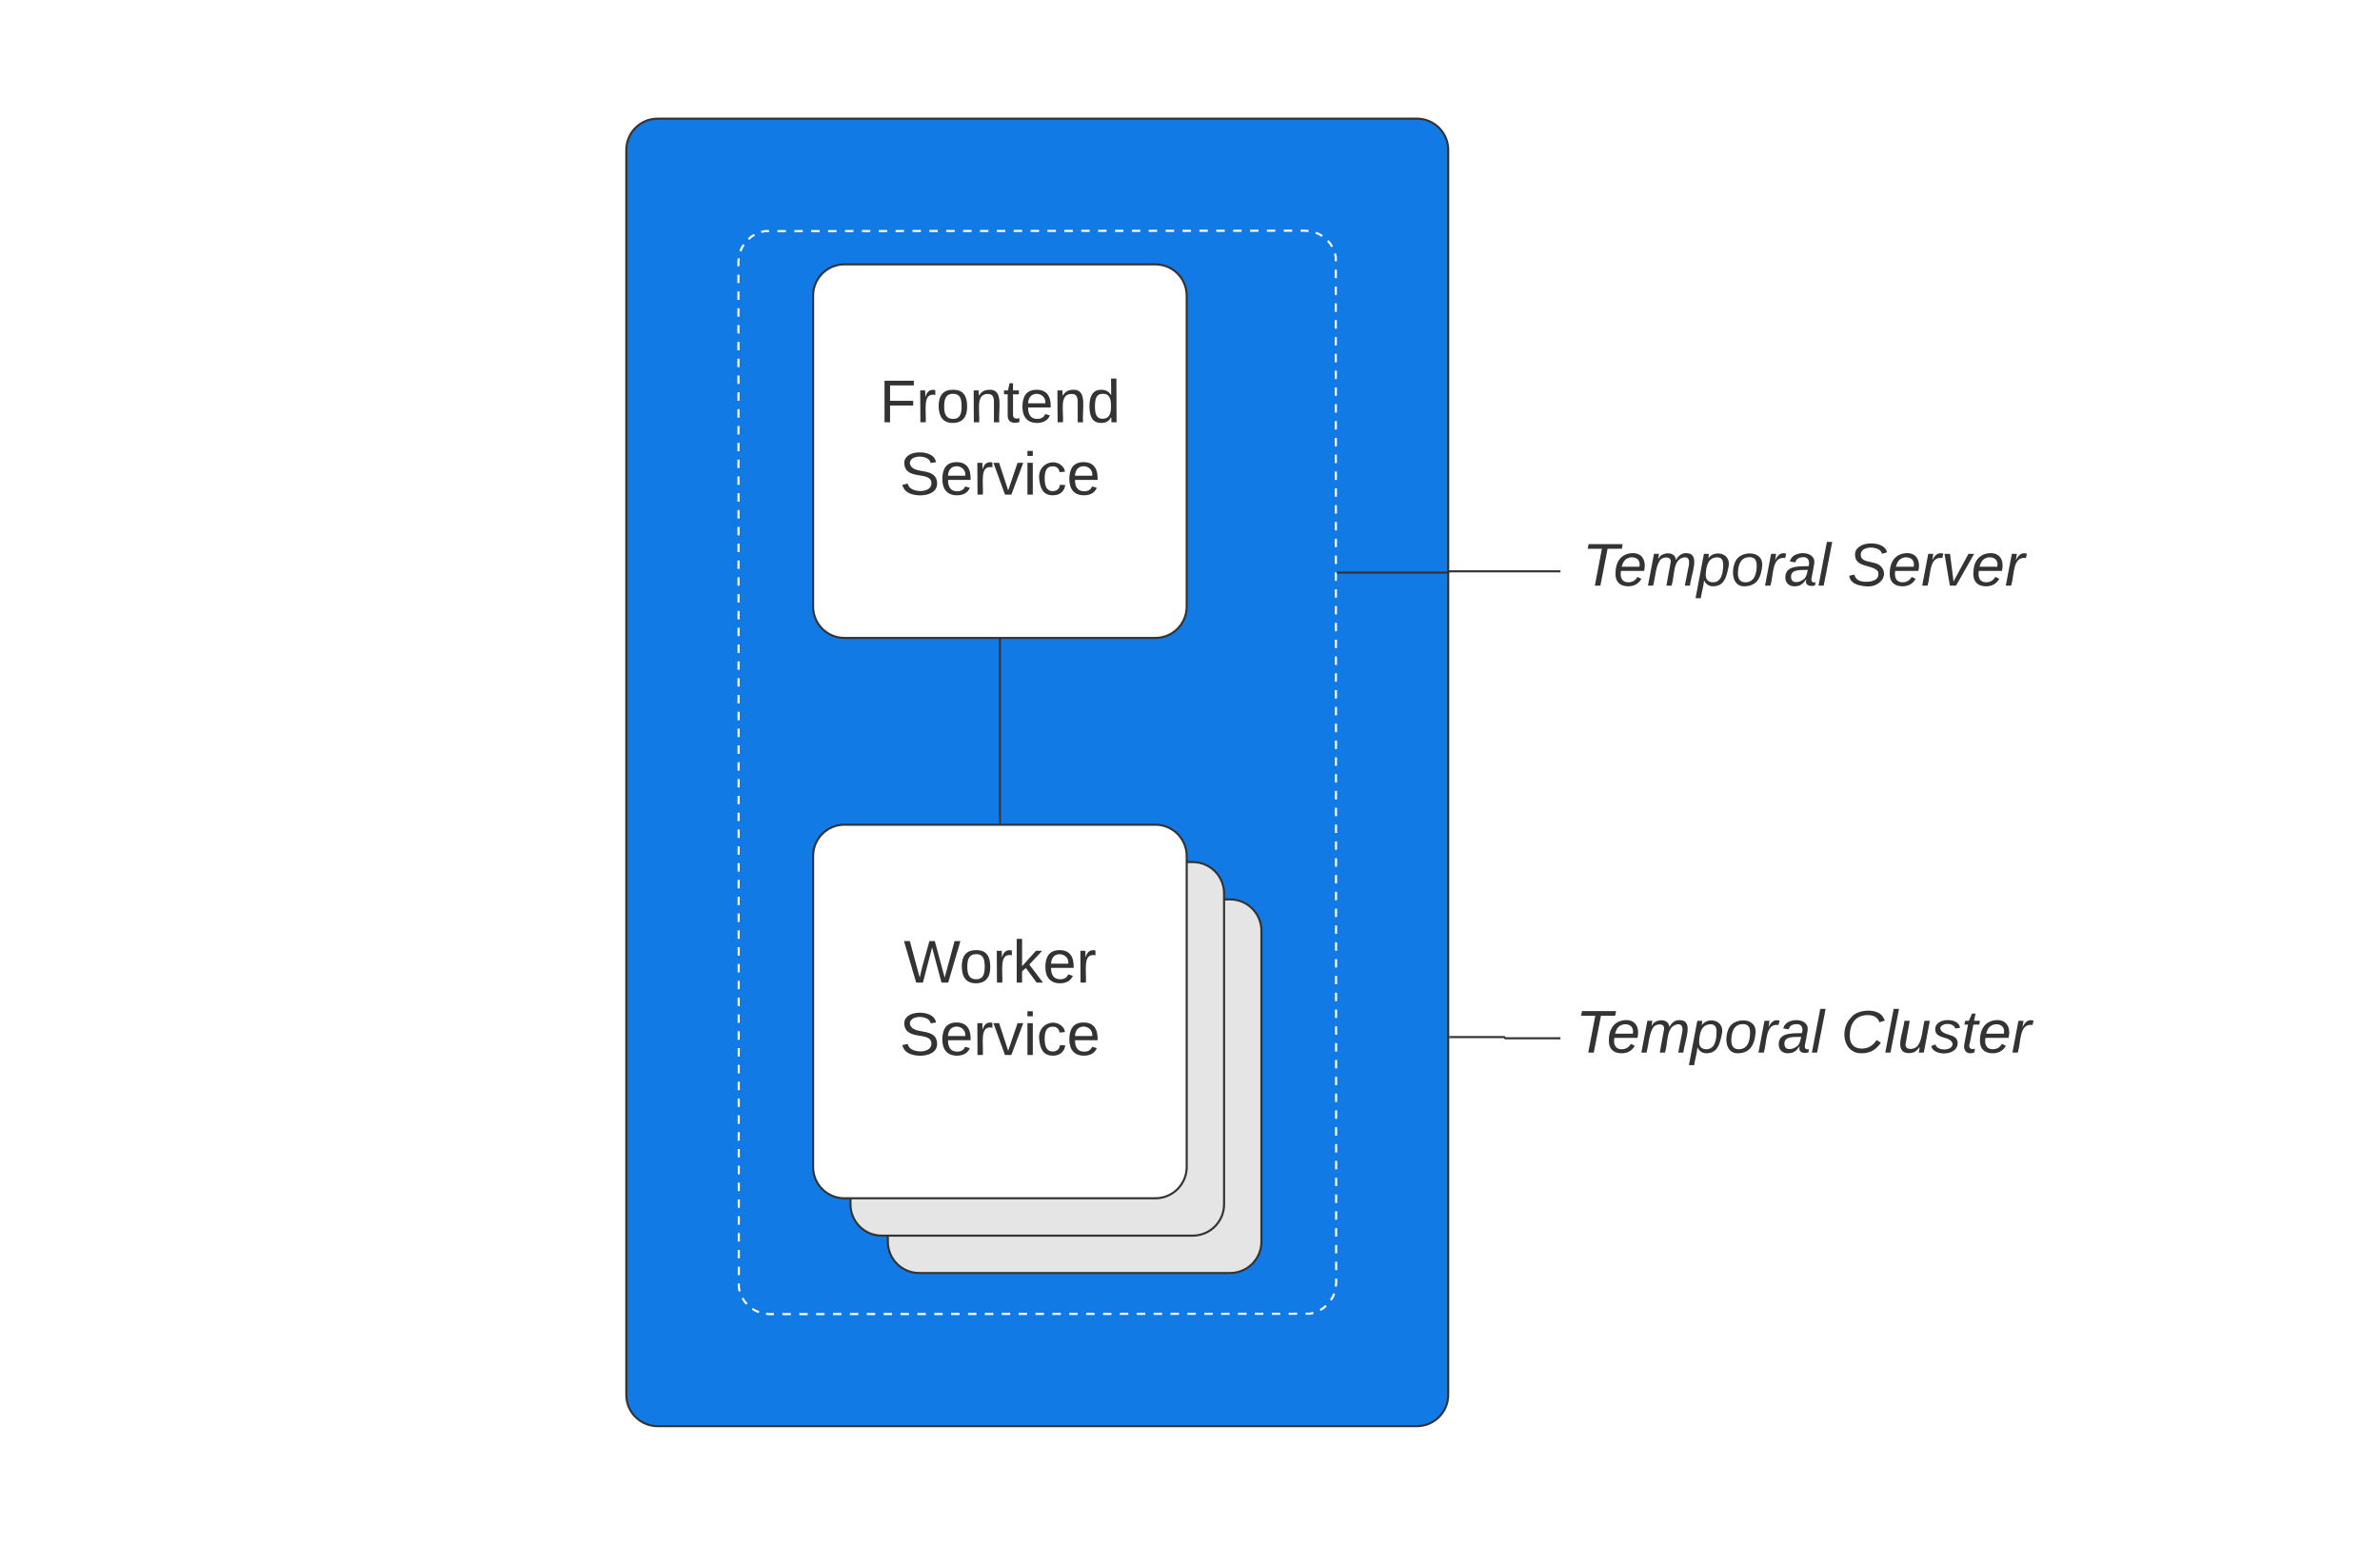
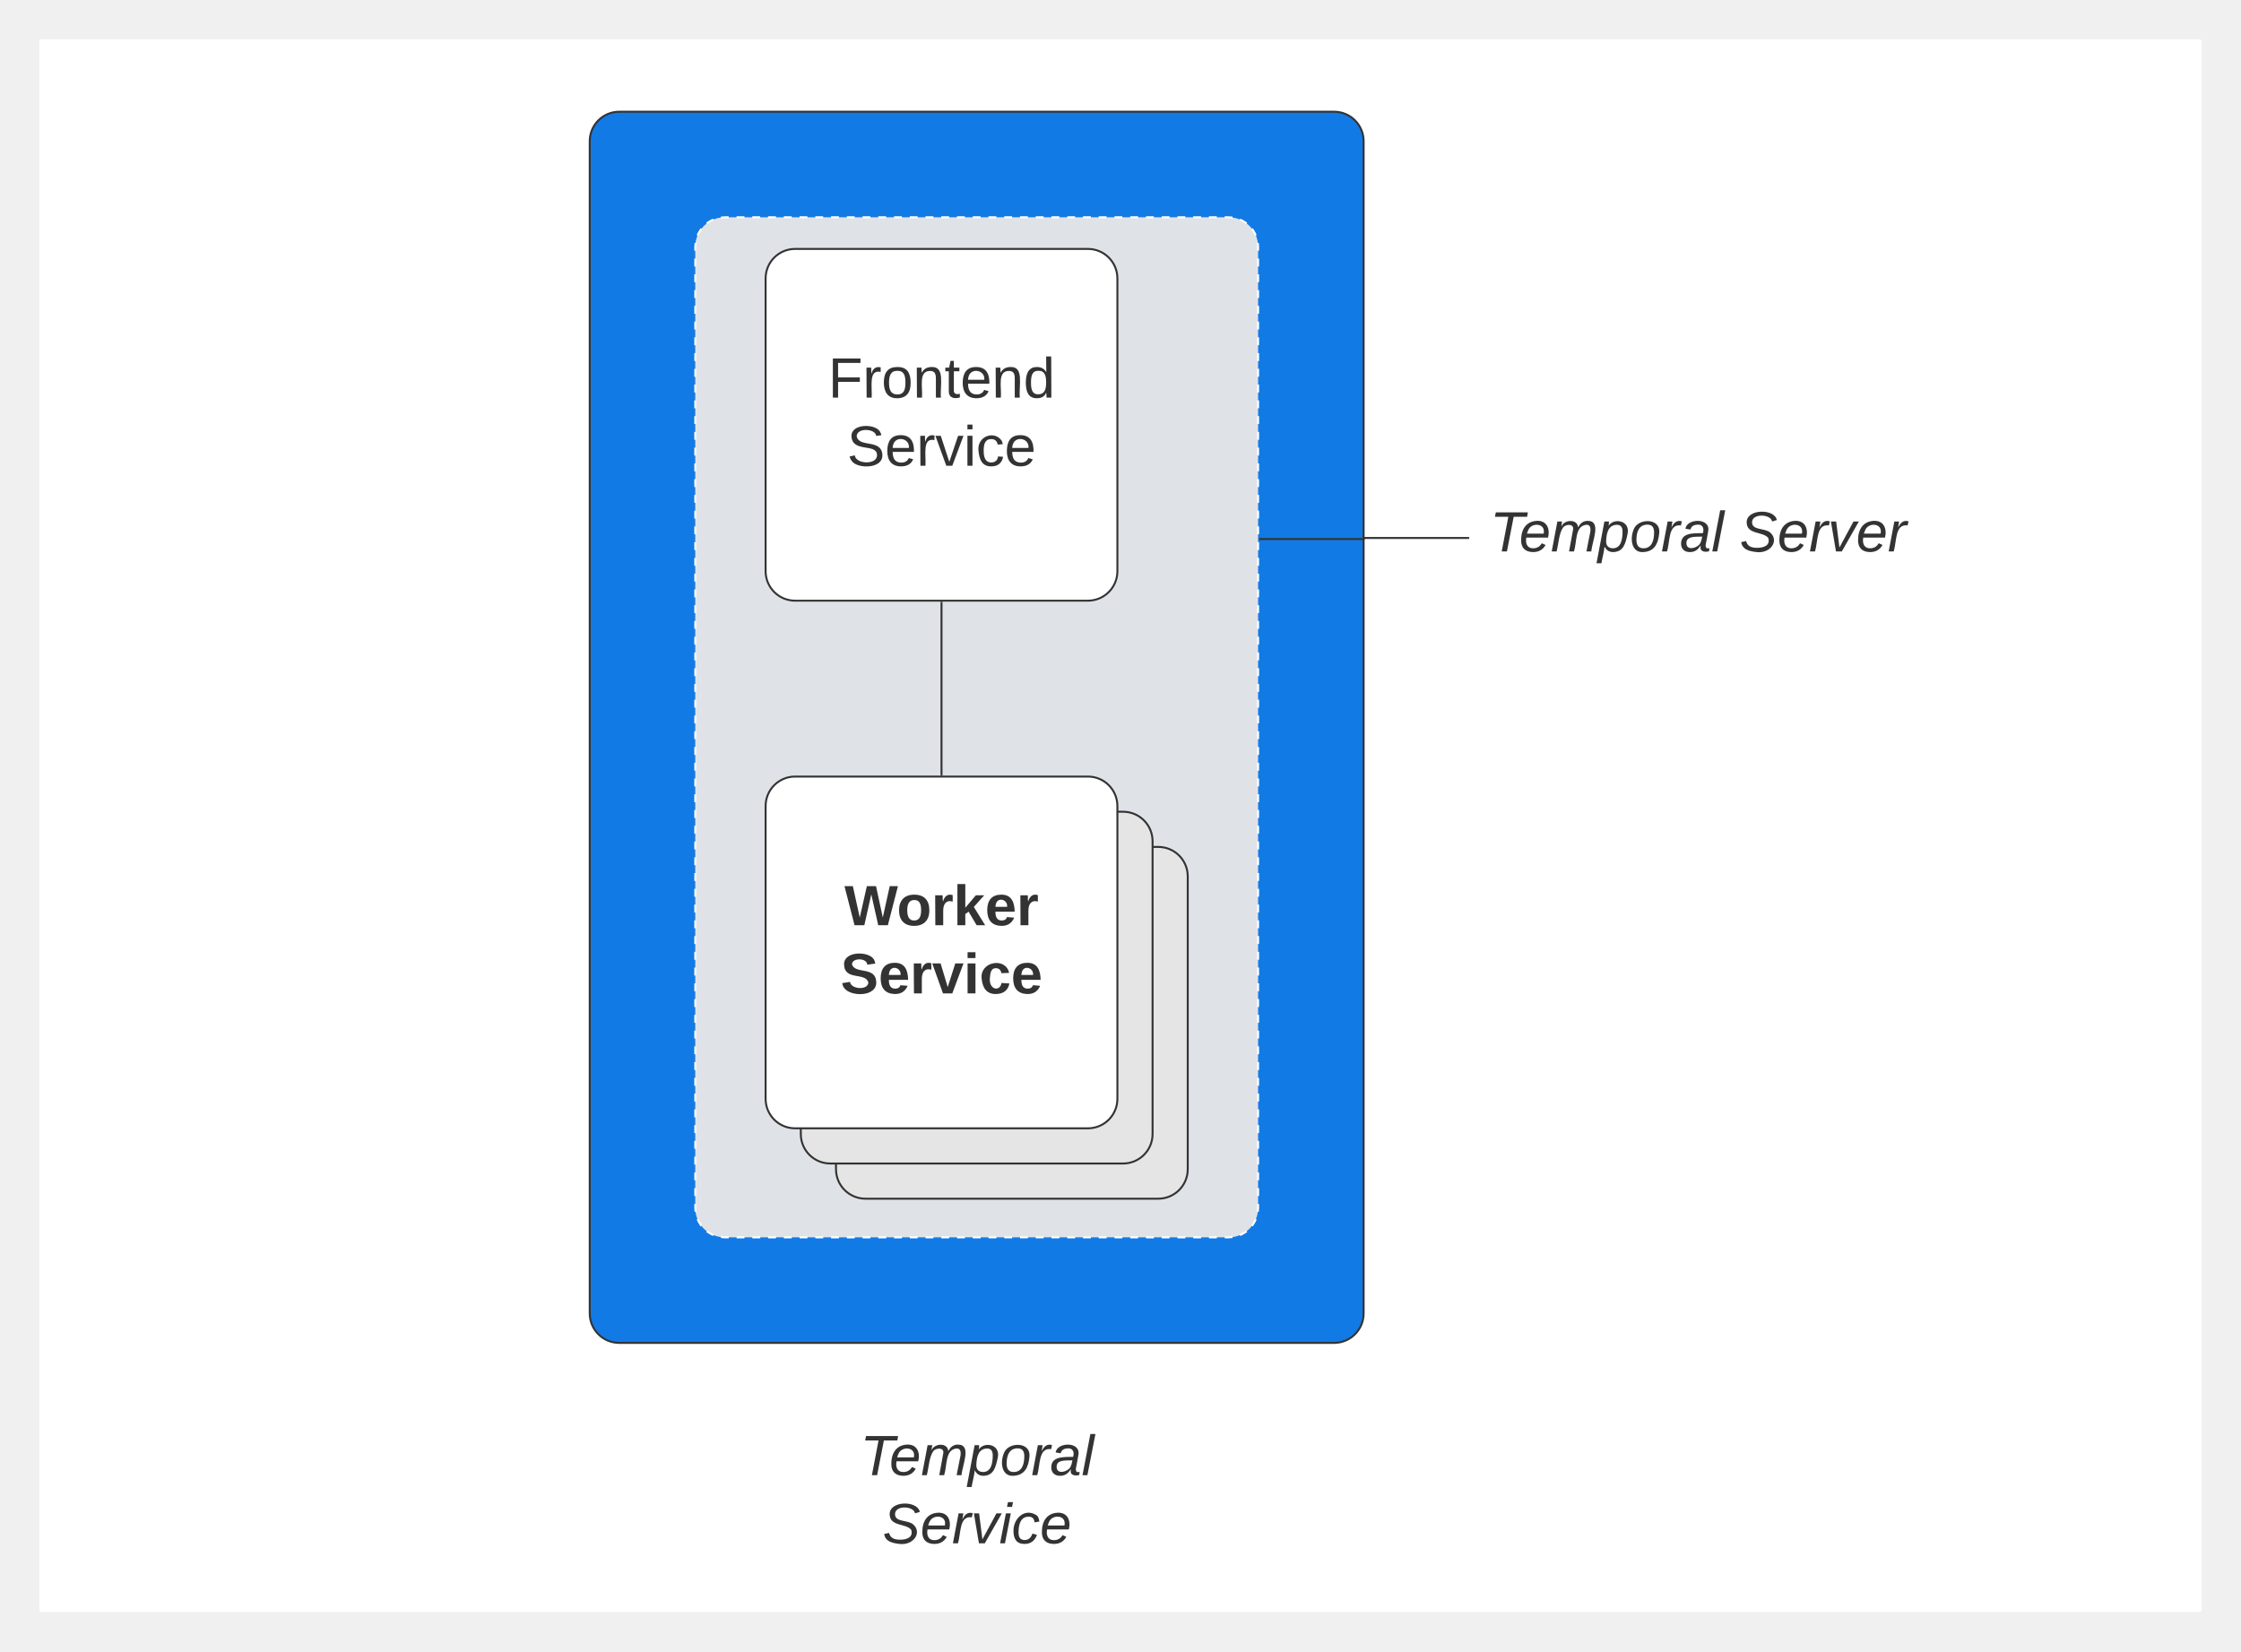
- <svg xmlns="http://www.w3.org/2000/svg" xmlns:ns1="lucid" xmlns:xlink="http://www.w3.org/1999/xlink" width="1140" height="740">
+ <svg xmlns="http://www.w3.org/2000/svg" xmlns:ns1="lucid" xmlns:xlink="http://www.w3.org/1999/xlink" width="1140" height="840">
  <g transform="translate(-480 -80)" ns1:page-tab-id="0_0">
-     <path d="M0 0h1870.87v1322.83H0z" fill="#fff" />
-     <path d="M500 101a1 1 0 0 1 1-1h1098a1 1 0 0 1 1 1v698a1 1 0 0 1-1 1H501a1 1 0 0 1-1-1z" fill="#fff" />
+     <path d="M500 101a1 1 0 0 1 1-1h1098a1 1 0 0 1 1 1v798a1 1 0 0 1-1 1H501a1 1 0 0 1-1-1z" fill="#fff" />
    <path d="M780 151.84a15 15 0 0 1 15-15h363.68a15 15 0 0 1 15 15v596.32a15 15 0 0 1-15 15H795a15 15 0 0 1-15-15z" stroke="#333" fill="#127ae5" />
+     <path d="M833.68 205.53a15 15 0 0 1 15-15H1105a15 15 0 0 1 15 15v488.94a15 15 0 0 1-15 15H848.68a15 15 0 0 1-15-15z" fill="#dfe3e8" />
+     <path d="M834.87 199.8l.45-1.08 1.23-2 .25-.3m2.77-2.77l.3-.26 2-1.24 1.1-.45m3.76-1.02l1.95-.15h2m4 0h4.02m4 0h4m4 0h4.02m4 0h4m4 0h4.02m4 0h4m4 0h4.02m4 0h4m4 0h4m4.02 0h4m4 0h4m4.02 0h4m4 0h4.02m4 0h4m4 0h4m4.02 0h4m4 0h4m4.02 0h4m4 0h4m4.02 0h4m4 0h4m4.02 0h4m4 0h4m4.02 0h4m4 0h4m4.02 0h4m4 0h4m4.02 0h4m4 0h4m4.02 0h4m4 0h4m4.02 0h2l1.95.15m3.77 1.03l1.1.46 2 1.23.3.25m2.76 2.76l.25.3 1.23 2.02.46 1.08m1.03 3.77l.15 1.96v2m0 4v4.02m0 4v4m0 4.02v4m0 4.02v4m0 4v4m0 4.02v4m0 4v4.02m0 4v4m0 4.02v4m0 4.02v4m0 4v4.02m0 4v4.02m0 4v4m0 4.02v4m0 4v4.02m0 4v4.02m0 4v4m0 4.02v4m0 4.02v4m0 4v4.02m0 4v4.02m0 4v4m0 4.02v4m0 4v4.02m0 4v4.02m0 4v4m0 4.02v4m0 4.02v4m0 4V440m0 4V448m0 4v4m0 4.02v4m0 4.02v4m0 4v4.02m0 4v4m0 4.02v4m0 4.02v4m0 4v4.02m0 4v4.02m0 4v4m0 4.02v4m0 4v4.02m0 4v4.02m0 4v4m0 4.02v4m0 4.02v4m0 4v4.02m0 4v4.02m0 4v4m0 4.02v4m0 4v4.02m0 4v4.02m0 4v4m0 4.02v4m0 4.02v4m0 4v4.02m0 4v4m0 4.02v4m0 4.02v4m0 4v4.02m0 4v2l-.15 1.97m-1.03 3.77l-.45 1.08-1.23 2-.26.3m-2.77 2.77l-.28.26-2 1.24-1.1.45m-3.77 1.02l-1.95.15h-2m-4 0h-4m-4.02 0h-4m-4 0h-4m-4.02 0h-4m-4 0h-4m-4.02 0h-4m-4 0h-4m-4.02 0h-4m-4 0h-4m-4.02 0h-4m-4 0h-4m-4.02 0h-4m-4 0h-4m-4.02 0h-4m-4 0h-4m-4 0h-4.02m-4 0h-4m-4 0h-4.02m-4 0h-4m-4.02 0h-4m-4 0h-4m-4 0h-4.02m-4 0h-4m-4 0h-4.02m-4 0h-4m-4 0h-4.02m-4 0h-4m-4 0h-4.02m-4 0h-4m-4 0h-4.02m-4 0h-4m-4 0h-2.02l-1.95-.15m-3.77-1.03l-1.1-.46-2-1.23-.3-.25m-2.76-2.76l-.25-.3-1.23-2.02-.45-1.08m-1.03-3.77l-.16-1.96v-2m0-4v-4.02m0-4v-4m0-4.02v-4m0-4v-4.02m0-4v-4m0-4.02v-4m0-4v-4.02m0-4v-4m0-4.02v-4m0-4.02v-4m0-4v-4.02m0-4v-4.02m0-4v-4m0-4.02v-4m0-4v-4.02m0-4v-4.02m0-4v-4m0-4.02v-4m0-4.02v-4m0-4v-4.02m0-4v-4.02m0-4v-4m0-4.02v-4m0-4v-4.02m0-4v-4.02m0-4v-4m0-4.02v-4m0-4.02v-4m0-4V460m0-4V452m0-4v-4m0-4.02v-4m0-4.02v-4m0-4v-4.02m0-4v-4m0-4.02v-4m0-4.02v-4m0-4v-4.02m0-4v-4.02m0-4v-4m0-4.02v-4m0-4v-4.02m0-4v-4.02m0-4v-4m0-4.02v-4m0-4.02v-4m0-4v-4.02m0-4v-4.02m0-4v-4m0-4.02v-4m0-4v-4.02m0-4v-4.02m0-4v-4m0-4.02v-4m0-4.02v-4m0-4v-4.02m0-4v-4m0-4.02v-4m0-4.02v-4m0-4v-4.02m0-4v-2l.16-1.97" stroke="#fff" fill="none" />
    <path d="M869.47 221.63a15 15 0 0 1 15-15h148.95a15 15 0 0 1 15 15v148.95a15 15 0 0 1-15 15H884.47a15 15 0 0 1-15-15z" stroke="#333" fill="#fff" />
-     <use xlink:href="#a" transform="translate(901.276 282.274)" />
-     <use xlink:href="#b" transform="translate(910.906 316.94)" />
+     <use xlink:href="#a" transform="matrix(1,0,0,1,874.4737,211.6316) translate(26.80247 70.64236)" />
+     <use xlink:href="#b" transform="matrix(1,0,0,1,874.4737,211.6316) translate(36.4321 105.309)" />
    <path d="M905.26 525.84a15 15 0 0 1 15-15h148.95a15 15 0 0 1 15 15V674.8a15 15 0 0 1-15 15H920.27a15 15 0 0 1-15-15z" stroke="#333" fill="#e5e5e5" />
-     <use xlink:href="#c" transform="translate(949.945 586.484)" />
-     <use xlink:href="#b" transform="translate(946.695 621.151)" />
+     <use xlink:href="#c" transform="matrix(1,0,0,1,910.2632,515.8421) translate(39.6821 70.64236)" />
+     <use xlink:href="#b" transform="matrix(1,0,0,1,910.2632,515.8421) translate(36.4321 105.309)" />
    <path d="M887.37 507.95a15 15 0 0 1 15-15h148.95a15 15 0 0 1 15 15V656.9a15 15 0 0 1-15 15H902.37a15 15 0 0 1-15-15z" stroke="#333" fill="#e5e5e5" />
-     <use xlink:href="#c" transform="translate(932.05 568.59)" />
-     <use xlink:href="#b" transform="translate(928.8 603.256)" />
+     <use xlink:href="#c" transform="matrix(1,0,0,1,892.3684,497.9474) translate(39.6821 70.64236)" />
+     <use xlink:href="#b" transform="matrix(1,0,0,1,892.3684,497.9474) translate(36.4321 105.309)" />
    <path d="M869.47 490.05a15 15 0 0 1 15-15h148.95a15 15 0 0 1 15 15V639a15 15 0 0 1-15 15H884.47a15 15 0 0 1-15-15z" stroke="#333" fill="#fff" />
-     <use xlink:href="#d" transform="translate(912.832 550.695)" />
-     <use xlink:href="#b" transform="translate(910.906 585.362)" />
-     <path d="M958.95 386.5v87.64" stroke="#333" fill="none" />
-     <path d="M959.45 386.5h-1v-.5h1zm0 88.14h-1v-.5h1z" stroke="#333" stroke-width=".05" fill="#333" />
-     <path d="M833.68 205.53a15 15 0 0 1 15-15H1105a15 15 0 0 1 15 15v488.94a15 15 0 0 1-15 15H848.68a15 15 0 0 1-15-15z" fill="none" />
-     <path d="m834.64 200.35.68-1.63.92-1.5m2.3-2.68 1.33-1.15 1.5-.93m3.25-1.35 1.72-.4h2.02m4.04 0 4.04-.02m4.04 0h4.04m4.05 0h4.04m4.05 0h4.04m4.03-.02h4.04m4.05 0h4.04m4.04 0h4.04m4.04 0 4.04-.02m4.05 0h4.04m4.05 0h4.04m4.03 0h4.04m4.05-.02h4.04m4.04 0h4.04m4.04 0h4.04m4.04 0 4.05-.02m4.05 0h4.04m4.03 0h4.04m4.04 0h4.06m4.04-.02h4.04m4.04 0h4.04m4.04 0h4.05m4.05 0 4.04-.02m4.03 0h4.04m4.04 0h4.06m4.04 0h4.04m4.04-.02h4.04m4.04 0h4.04m4.05 0h4.04m4.03 0 4.04-.02m4.04 0h4.05m4.05 0h4.04m4.04 0h2.02l1.76.12m3.42.83 1.63.66 1.52.92m2.67 2.3 1.14 1.33.92 1.5m1.34 3.26.42 1.72v2m0 4.04v4.03m0 4.02v4.03m0 4.03v4.03m0 4.02v4.03m0 4.04v4.02m0 4.03v4.02m.02 4.02v4.03m0 4.03v4.03m0 4.02v4.03m0 4.03v4.03m0 4.03v4.03m0 4v4.04m0 4.03.02 4.03m0 4.02v4.03m0 4.03V326m0 4.03v4.03m0 4.02v4.03m0 4.04v4.03m0 4.02v4.02m.02 4.03v4.02m0 4.03v4.03m0 4.02v4.03m0 4.03v4.04m0 4.02v4.03m0 4.02v4.02m0 4.03v4.03m.02 4.02v4.03m0 4.03v4.03m0 4.03v4.03m0 4.03v4m0 4.04v4.03m0 4.02v4.02m0 4.03.02 4.03m0 4.02v4.03m0 4.03v4.02m0 4.03v4.04m0 4.02v4.03m0 4.02v4.03m0 4.02v4.03m.02 4.03v4.02m0 4.03v4.03m0 4.03v4.03m0 4.03v4.02m0 4.02v4.03m0 4.03v4.02m0 4.03.02 4.03m0 4.02v4.03m0 4.03v4.03m0 4v4.04m0 4.03v4.02m0 4.02v4.03m0 4.02V624m.02 4.03v4.03m0 4.02v4.03m0 4.04v4.02m0 4.03v4.02m0 4.02v4.03m0 4.03v4.03m0 4.02v4.03m.02 4.03v4.03m0 4.03v2l-.14 1.77m-.82 3.42-.67 1.63-.93 1.5m-2.28 2.68-1.34 1.15-1.5.93m-3.26 1.35-1.7.4h-2.03m-4.05 0-4.04.02m-4.04 0h-4.04m-4.04 0h-4.04m-4.05 0H1073m-4.05.02h-4.04m-4.03 0h-4.04m-4.05 0h-4.04m-4.04 0-4.04.02m-4.04 0h-4.04m-4.04 0h-4.05m-4.05 0h-4.04m-4.03.02h-4.04m-4.04 0h-4.06m-4.04 0h-4.04m-4.04 0-4.04.02m-4.04 0H976m-4.05 0h-4.04m-4.03 0h-4.04m-4.04.02h-4.06m-4.04 0h-4.04m-4.04 0h-4.04m-4.04 0-4.04.02m-4.05 0h-4.04m-4.03 0h-4.04m-4.04 0h-4.05m-4.05.02h-4.04m-4.04 0h-4.04m-4.04 0H879m-4.05 0-4.04.02m-4.03 0h-4.04m-4.04 0h-4.05m-4.04 0h-2.02l-1.76-.12m-3.4-.83-1.65-.66-1.5-.92m-2.67-2.3-1.15-1.33-.92-1.5m-1.35-3.26-.4-1.72v-2m0-4.04v-4.03m-.02-4.02v-4.03m0-4.03v-4.03m0-4.02v-4.03m0-4.04v-4.02m0-4.03v-4.02m0-4.02v-4.03m0-4.03-.02-4.03m0-4.02v-4.03m0-4.03v-4.03m0-4.03v-4.03m0-4v-4.04m0-4.03v-4.03m0-4.02v-4.03m-.02-4.03V574m0-4.03v-4.03m0-4.02v-4.03m0-4.04v-4.03m0-4.02v-4.02m0-4.03v-4.02m0-4.03-.02-4.03m0-4.02v-4.03m0-4.03v-4.04m0-4.02v-4.03m0-4.02v-4.02m0-4.03v-4.03m0-4.02v-4.03m-.02-4.03v-4.03m0-4.03v-4.03m0-4.03v-4m0-4.04v-4.03m0-4.02v-4.02m0-4.03v-4.03m0-4.02v-4.03m-.02-4.03v-4.02m0-4.03v-4.04m0-4.02v-4.03m0-4.02v-4.03m0-4.02v-4.03m0-4.03v-4.02m0-4.03-.02-4.03m0-4.03v-4.03m0-4.03v-4.02m0-4.02v-4.03m0-4.03v-4.02m0-4.03v-4.03m0-4.02v-4.03m-.02-4.03v-4.03m0-4v-4.04m0-4.03v-4.02m0-4.02v-4.03m0-4.02V276m0-4.03v-4.03m0-4.02-.02-4.03m0-4.04v-4.02m0-4.03v-4.02m0-4.02v-4.03m0-4.03v-4.03m0-4.02v-4.03m0-4.03v-4.03m-.02-4.03v-2l.14-1.77" stroke="#fff" fill="none" />
-     <path d="M1227.37 541.02a6 6 0 0 1 6-6H1454a6 6 0 0 1 6 6v72.66a6 6 0 0 1-6 6h-220.63a6 6 0 0 1-6-6z" fill="none" />
-     <use xlink:href="#e" transform="translate(1234.733 584.222)" />
-     <use xlink:href="#f" transform="translate(1361.763 584.222)" />
-     <path d="M1227.37 317.33a6 6 0 0 1 6-6H1454a6 6 0 0 1 6 6V390a6 6 0 0 1-6 6h-220.63a6 6 0 0 1-6-6z" fill="none" />
-     <use xlink:href="#e" transform="translate(1237.902 360.538)" />
-     <use xlink:href="#g" transform="translate(1364.933 360.538)" />
-     <path d="M1226.9 353.67h-52.7a.32.32 0 0 0-.3.32.32.32 0 0 1-.33.3h-52.7" stroke="#333" fill="none" />
-     <path d="M1227.4 354.17h-.5v-1h.5zm-106.52.63h-.5v-1h.5z" stroke="#333" stroke-width=".05" fill="#333" />
-     <path d="M1226.9 577.35h-25.84a.3.3 0 0 1-.3-.3.3.3 0 0 0-.28-.27h-25.85" stroke="#333" fill="none" />
-     <path d="M1227.4 577.85h-.5v-1h.5zm-52.76-.57h-.5v-1h.5z" stroke="#333" stroke-width=".05" fill="#333" />
+     <use xlink:href="#d" transform="matrix(1,0,0,1,874.4737,480.0526) translate(35.10802 70.64236)" />
+     <use xlink:href="#e" transform="matrix(1,0,0,1,874.4737,480.0526) translate(33.14198 105.309)" />
+     <path d="M958.95 386.58v87.47" stroke="#333" fill="none" />
+     <path d="M959.42 386.6h-.95v-.52h.95zM959.42 474.55h-.95v-.5h.95z" stroke="#333" stroke-width=".05" fill="#333" />
+     <path d="M860.53 806a6 6 0 0 1 6-6h220.63a6 6 0 0 1 6 6v72.67a6 6 0 0 1-6 6H866.53a6 6 0 0 1-6-6z" stroke="#000" stroke-opacity="0" stroke-width="3" fill="#fff" fill-opacity="0" />
+     <use xlink:href="#f" transform="matrix(1,0,0,1,865.5263,805) translate(51.99691 25.45486)" />
+     <use xlink:href="#g" transform="matrix(1,0,0,1,865.5263,805) translate(63.4321 60.12153)" />
+     <path d="M1227.37 317.33a6 6 0 0 1 6-6H1454a6 6 0 0 1 6 6V390a6 6 0 0 1-6 6h-220.63a6 6 0 0 1-6-6z" stroke="#000" stroke-opacity="0" stroke-width="3" fill="#fff" fill-opacity="0" />
+     <g>
+       <use xlink:href="#h" transform="matrix(1,0,0,1,1232.368,316.3333) translate(5.533951 44.20486)" />
+       <use xlink:href="#i" transform="matrix(1,0,0,1,1232.368,316.3333) translate(132.5648 44.20486)" />
+     </g>
+     <path d="M1226.87 353.67h-52.65a.28.28 0 0 0-.3.28.28.28 0 0 1-.27.28H1121" stroke="#333" fill="none" />
+     <path d="M1227.37 354.14h-.5v-.95h.5zM1121 354.7h-.5v-.95h.5z" stroke="#333" stroke-width=".05" fill="#333" />
    <defs>
-       <path fill="#333" d="M63-220v92h138v28H63V0H30v-248h175v28H63" id="h" />
-       <path fill="#333" d="M114-163C36-179 61-72 57 0H25l-1-190h30c1 12-1 29 2 39 6-27 23-49 58-41v29" id="i" />
-       <path fill="#333" d="M100-194c62-1 85 37 85 99 1 63-27 99-86 99S16-35 15-95c0-66 28-99 85-99zM99-20c44 1 53-31 53-75 0-43-8-75-51-75s-53 32-53 75 10 74 51 75" id="j" />
-       <path fill="#333" d="M117-194c89-4 53 116 60 194h-32v-121c0-31-8-49-39-48C34-167 62-67 57 0H25l-1-190h30c1 10-1 24 2 32 11-22 29-35 61-36" id="k" />
-       <path fill="#333" d="M59-47c-2 24 18 29 38 22v24C64 9 27 4 27-40v-127H5v-23h24l9-43h21v43h35v23H59v120" id="l" />
-       <path fill="#333" d="M100-194c63 0 86 42 84 106H49c0 40 14 67 53 68 26 1 43-12 49-29l28 8c-11 28-37 45-77 45C44 4 14-33 15-96c1-61 26-98 85-98zm52 81c6-60-76-77-97-28-3 7-6 17-6 28h103" id="m" />
-       <path fill="#333" d="M85-194c31 0 48 13 60 33l-1-100h32l1 261h-30c-2-10 0-23-3-31C134-8 116 4 85 4 32 4 16-35 15-94c0-66 23-100 70-100zm9 24c-40 0-46 34-46 75 0 40 6 74 45 74 42 0 51-32 51-76 0-42-9-74-50-73" id="n" />
-       <path fill="#333" d="M185-189c-5-48-123-54-124 2 14 75 158 14 163 119 3 78-121 87-175 55-17-10-28-26-33-46l33-7c5 56 141 63 141-1 0-78-155-14-162-118-5-82 145-84 179-34 5 7 8 16 11 25" id="o" />
-       <path fill="#333" d="M108 0H70L1-190h34L89-25l56-165h34" id="p" />
-       <path fill="#333" d="M24-231v-30h32v30H24zM24 0v-190h32V0H24" id="q" />
-       <path fill="#333" d="M96-169c-40 0-48 33-48 73s9 75 48 75c24 0 41-14 43-38l32 2c-6 37-31 61-74 61-59 0-76-41-82-99-10-93 101-131 147-64 4 7 5 14 7 22l-32 3c-4-21-16-35-41-35" id="r" />
-       <path fill="#333" d="M197 0v-115H63V0H30v-248h33v105h134v-105h34V0h-34" id="s" />
-       <path fill="#333" d="M135-143c-3-34-86-38-87 0 15 53 115 12 119 90S17 21 10-45l28-5c4 36 97 45 98 0-10-56-113-15-118-90-4-57 82-63 122-42 12 7 21 19 24 35" id="t" />
-       <path fill="#333" d="M179-190 93 31C79 59 56 82 12 73V49c39 6 53-20 64-50L1-190h34L92-34l54-156h33" id="u" />
-       <path fill="#333" d="M266 0h-40l-56-210L115 0H75L2-248h35L96-30l15-64 43-154h32l59 218 59-218h35" id="v" />
-       <path fill="#333" d="M143 0 79-87 56-68V0H24v-261h32v163l83-92h37l-77 82L181 0h-38" id="w" />
-       <path fill="#333" d="M151-220 108 0H75l42-220H32l6-28h203l-5 28h-85" id="x" />
-       <path fill="#333" d="M111-194c62-3 86 47 72 106H45c-7 38 6 69 45 68 27-1 43-14 53-32l24 11C152-15 129 4 87 4 38 3 12-23 12-71c0-70 32-119 99-123zm44 81c14-66-71-72-95-28-4 8-8 17-11 28h106" id="y" />
-       <path fill="#333" d="M248-111c6-24 9-61-24-58-72 9-57 108-77 169h-31l26-142c3-37-50-30-64-10C52-115 50-51 37 0H6l36-190h30c-1 10-6 24-4 32 13-43 101-52 105 5 13-22 29-41 61-41 90 0 28 129 23 194h-31" id="z" />
-       <path fill="#333" d="M67-162c32-53 139-36 121 50C175-51 163 2 97 4 68 4 52-11 42-31 38 6 28 39 22 75H-9l50-265h29c-1 10 0 20-3 28zm89 36c0-26-10-43-35-43-54 0-67 50-69 103-1 29 14 45 42 46 53 0 62-58 62-106" id="A" />
-       <path fill="#333" d="M30-147c31-64 166-65 159 27C183-49 158 1 86 4 9 8 1-88 30-147zM88-20c53 0 68-48 68-100 0-31-11-51-44-50-52 1-68 46-68 97 0 32 13 53 44 53" id="B" />
-       <path fill="#333" d="M66-151c12-25 30-51 66-40l-6 26C45-176 58-65 38 0H6l36-190h30" id="C" />
-       <path fill="#333" d="M165-48c-4 18 1 34 23 27l-3 20c-29 8-62 0-52-35h-2C116-14 99 4 63 4 30 4 8-16 8-49c0-68 71-67 138-67 10-26 0-56-31-54-26 1-42 9-47 31l-32-5c8-67 160-71 144 15-5 28-9 54-15 81zM42-50c3 52 80 24 89-6 7-12 7-24 11-38-47 1-103-4-100 44" id="D" />
-       <path fill="#333" d="m6 0 50-261h32L37 0H6" id="E" />
-       <path fill="#333" d="M125-24c46 0 70-25 89-51l25 16C214-24 183 4 123 4 8 4-5-146 60-208c32-50 158-61 191-5 5 7 9 14 11 22l-32 10c-9-28-33-43-69-43-74 0-108 51-108 125 0 46 24 75 72 75" id="F" />
-       <path fill="#333" d="M67 3c-93-2-31-127-26-193h32L48-50c-3 39 53 32 70 12 30-34 30-101 43-152h32L157 0h-30c1-10 6-24 4-33-14 20-29 37-64 36" id="G" />
-       <path fill="#333" d="M55-144c13 50 104 24 104 88C159 21 15 23 1-39l26-10c6 40 102 42 102-4-13-50-104-23-104-87 0-71 143-71 148-8l-29 4c-5-35-85-37-89 0" id="H" />
-       <path fill="#333" d="M51-54c-9 22 5 41 31 30L79-1C43 14 10-4 19-52l22-115H19l5-23h22l19-43h21l-9 43h35l-4 23H73" id="I" />
-       <path fill="#333" d="M194-120c59 52 2 134-86 124-53-6-90-18-98-63l31-7c8 30 29 43 70 43 46 0 84-17 71-62-32-43-135-20-137-98-3-89 178-90 191-16l-30 9c-8-48-127-53-127 5 0 53 81 35 115 65" id="J" />
-       <path fill="#333" d="M89 0H52L20-190h33L74-25l89-165h34" id="K" />
+       <path fill="#333" d="M63-220v92h138v28H63V0H30v-248h175v28H63" id="j" />
+       <path fill="#333" d="M114-163C36-179 61-72 57 0H25l-1-190h30c1 12-1 29 2 39 6-27 23-49 58-41v29" id="k" />
+       <path fill="#333" d="M100-194c62-1 85 37 85 99 1 63-27 99-86 99S16-35 15-95c0-66 28-99 85-99zM99-20c44 1 53-31 53-75 0-43-8-75-51-75s-53 32-53 75 10 74 51 75" id="l" />
+       <path fill="#333" d="M117-194c89-4 53 116 60 194h-32v-121c0-31-8-49-39-48C34-167 62-67 57 0H25l-1-190h30c1 10-1 24 2 32 11-22 29-35 61-36" id="m" />
+       <path fill="#333" d="M59-47c-2 24 18 29 38 22v24C64 9 27 4 27-40v-127H5v-23h24l9-43h21v43h35v23H59v120" id="n" />
+       <path fill="#333" d="M100-194c63 0 86 42 84 106H49c0 40 14 67 53 68 26 1 43-12 49-29l28 8c-11 28-37 45-77 45C44 4 14-33 15-96c1-61 26-98 85-98zm52 81c6-60-76-77-97-28-3 7-6 17-6 28h103" id="o" />
+       <path fill="#333" d="M85-194c31 0 48 13 60 33l-1-100h32l1 261h-30c-2-10 0-23-3-31C134-8 116 4 85 4 32 4 16-35 15-94c0-66 23-100 70-100zm9 24c-40 0-46 34-46 75 0 40 6 74 45 74 42 0 51-32 51-76 0-42-9-74-50-73" id="p" />
      <g id="a">
-         <use transform="scale(.08025)" xlink:href="#h" />
-         <use transform="matrix(.08025 0 0 .08025 17.574 0)" xlink:href="#i" />
-         <use transform="matrix(.08025 0 0 .08025 27.123 0)" xlink:href="#j" />
-         <use transform="matrix(.08025 0 0 .08025 43.173 0)" xlink:href="#k" />
-         <use transform="matrix(.08025 0 0 .08025 59.222 0)" xlink:href="#l" />
-         <use transform="matrix(.08025 0 0 .08025 67.247 0)" xlink:href="#m" />
-         <use transform="matrix(.08025 0 0 .08025 83.296 0)" xlink:href="#k" />
-         <use transform="matrix(.08025 0 0 .08025 99.346 0)" xlink:href="#n" />
+         <use transform="matrix(0.08024691,0,0,0.08024691,0,0)" xlink:href="#j" />
+         <use transform="matrix(0.08024691,0,0,0.08024691,17.57407,0)" xlink:href="#k" />
+         <use transform="matrix(0.08024691,0,0,0.08024691,27.12346,0)" xlink:href="#l" />
+         <use transform="matrix(0.08024691,0,0,0.08024691,43.17284,0)" xlink:href="#m" />
+         <use transform="matrix(0.08024691,0,0,0.08024691,59.22222,0)" xlink:href="#n" />
+         <use transform="matrix(0.08024691,0,0,0.08024691,67.24691,0)" xlink:href="#o" />
+         <use transform="matrix(0.08024691,0,0,0.08024691,83.2963,0)" xlink:href="#m" />
+         <use transform="matrix(0.08024691,0,0,0.08024691,99.34568,0)" xlink:href="#p" />
      </g>
+       <path fill="#333" d="M185-189c-5-48-123-54-124 2 14 75 158 14 163 119 3 78-121 87-175 55-17-10-28-26-33-46l33-7c5 56 141 63 141-1 0-78-155-14-162-118-5-82 145-84 179-34 5 7 8 16 11 25" id="q" />
+       <path fill="#333" d="M108 0H70L1-190h34L89-25l56-165h34" id="r" />
+       <path fill="#333" d="M24-231v-30h32v30H24zM24 0v-190h32V0H24" id="s" />
+       <path fill="#333" d="M96-169c-40 0-48 33-48 73s9 75 48 75c24 0 41-14 43-38l32 2c-6 37-31 61-74 61-59 0-76-41-82-99-10-93 101-131 147-64 4 7 5 14 7 22l-32 3c-4-21-16-35-41-35" id="t" />
      <g id="b">
-         <use transform="scale(.08025)" xlink:href="#o" />
-         <use transform="matrix(.08025 0 0 .08025 19.26 0)" xlink:href="#m" />
-         <use transform="matrix(.08025 0 0 .08025 35.309 0)" xlink:href="#i" />
-         <use transform="matrix(.08025 0 0 .08025 44.858 0)" xlink:href="#p" />
-         <use transform="matrix(.08025 0 0 .08025 59.302 0)" xlink:href="#q" />
-         <use transform="matrix(.08025 0 0 .08025 65.642 0)" xlink:href="#r" />
-         <use transform="matrix(.08025 0 0 .08025 80.086 0)" xlink:href="#m" />
+         <use transform="matrix(0.08024691,0,0,0.08024691,0,0)" xlink:href="#q" />
+         <use transform="matrix(0.08024691,0,0,0.08024691,19.25926,0)" xlink:href="#o" />
+         <use transform="matrix(0.08024691,0,0,0.08024691,35.30864,0)" xlink:href="#k" />
+         <use transform="matrix(0.08024691,0,0,0.08024691,44.85802,0)" xlink:href="#r" />
+         <use transform="matrix(0.08024691,0,0,0.08024691,59.30247,0)" xlink:href="#s" />
+         <use transform="matrix(0.08024691,0,0,0.08024691,65.64198,0)" xlink:href="#t" />
+         <use transform="matrix(0.08024691,0,0,0.08024691,80.08642,0)" xlink:href="#o" />
      </g>
+       <path fill="#333" d="M197 0v-115H63V0H30v-248h33v105h134v-105h34V0h-34" id="u" />
+       <path fill="#333" d="M135-143c-3-34-86-38-87 0 15 53 115 12 119 90S17 21 10-45l28-5c4 36 97 45 98 0-10-56-113-15-118-90-4-57 82-63 122-42 12 7 21 19 24 35" id="v" />
+       <path fill="#333" d="M179-190L93 31C79 59 56 82 12 73V49c39 6 53-20 64-50L1-190h34L92-34l54-156h33" id="w" />
      <g id="c">
-         <use transform="scale(.08025)" xlink:href="#s" />
-         <use transform="matrix(.08025 0 0 .08025 20.784 0)" xlink:href="#q" />
-         <use transform="matrix(.08025 0 0 .08025 27.123 0)" xlink:href="#t" />
-         <use transform="matrix(.08025 0 0 .08025 41.568 0)" xlink:href="#l" />
-         <use transform="matrix(.08025 0 0 .08025 49.593 0)" xlink:href="#j" />
-         <use transform="matrix(.08025 0 0 .08025 65.642 0)" xlink:href="#i" />
-         <use transform="matrix(.08025 0 0 .08025 75.191 0)" xlink:href="#u" />
+         <use transform="matrix(0.08024691,0,0,0.08024691,0,0)" xlink:href="#u" />
+         <use transform="matrix(0.08024691,0,0,0.08024691,20.78395,0)" xlink:href="#s" />
+         <use transform="matrix(0.08024691,0,0,0.08024691,27.12346,0)" xlink:href="#v" />
+         <use transform="matrix(0.08024691,0,0,0.08024691,41.5679,0)" xlink:href="#n" />
+         <use transform="matrix(0.08024691,0,0,0.08024691,49.59259,0)" xlink:href="#l" />
+         <use transform="matrix(0.08024691,0,0,0.08024691,65.64198,0)" xlink:href="#k" />
+         <use transform="matrix(0.08024691,0,0,0.08024691,75.19136,0)" xlink:href="#w" />
      </g>
+       <path fill="#333" d="M275 0h-61l-44-196L126 0H64L0-248h53L97-49l45-199h58l43 199 44-199h52" id="x" />
+       <path fill="#333" d="M110-194c64 0 96 36 96 99 0 64-35 99-97 99-61 0-95-36-95-99 0-62 34-99 96-99zm-1 164c35 0 45-28 45-65 0-40-10-65-43-65-34 0-45 26-45 65 0 36 10 65 43 65" id="y" />
+       <path fill="#333" d="M135-150c-39-12-60 13-60 57V0H25l-1-190h47c2 13-1 29 3 40 6-28 27-53 61-41v41" id="z" />
+       <path fill="#333" d="M147 0L96-86 75-71V0H25v-261h50v150l67-79h53l-66 74L201 0h-54" id="A" />
+       <path fill="#333" d="M185-48c-13 30-37 53-82 52C43 2 14-33 14-96s30-98 90-98c62 0 83 45 84 108H66c0 31 8 55 39 56 18 0 30-7 34-22zm-45-69c5-46-57-63-70-21-2 6-4 13-4 21h74" id="B" />
      <g id="d">
-         <use transform="scale(.08025)" xlink:href="#v" />
-         <use transform="matrix(.08025 0 0 .08025 26.642 0)" xlink:href="#j" />
-         <use transform="matrix(.08025 0 0 .08025 42.691 0)" xlink:href="#i" />
-         <use transform="matrix(.08025 0 0 .08025 52.24 0)" xlink:href="#w" />
-         <use transform="matrix(.08025 0 0 .08025 66.685 0)" xlink:href="#m" />
-         <use transform="matrix(.08025 0 0 .08025 82.735 0)" xlink:href="#i" />
+         <use transform="matrix(0.08024691,0,0,0.08024691,0,0)" xlink:href="#x" />
+         <use transform="matrix(0.08024691,0,0,0.08024691,26.64198,0)" xlink:href="#y" />
+         <use transform="matrix(0.08024691,0,0,0.08024691,44.21605,0)" xlink:href="#z" />
+         <use transform="matrix(0.08024691,0,0,0.08024691,55.45062,0)" xlink:href="#A" />
+         <use transform="matrix(0.08024691,0,0,0.08024691,71.5,0)" xlink:href="#B" />
+         <use transform="matrix(0.08024691,0,0,0.08024691,87.54938,0)" xlink:href="#z" />
      </g>
+       <path fill="#333" d="M169-182c-1-43-94-46-97-3 18 66 151 10 154 114 3 95-165 93-204 36-6-8-10-19-12-30l50-8c3 46 112 56 116 5-17-69-150-10-154-114-4-87 153-88 188-35 5 8 8 18 10 28" id="C" />
+       <path fill="#333" d="M128 0H69L1-190h53L99-40l48-150h52" id="D" />
+       <path fill="#333" d="M25-224v-37h50v37H25zM25 0v-190h50V0H25" id="E" />
+       <path fill="#333" d="M190-63c-7 42-38 67-86 67-59 0-84-38-90-98-12-110 154-137 174-36l-49 2c-2-19-15-32-35-32-30 0-35 28-38 64-6 74 65 87 74 30" id="F" />
      <g id="e">
-         <use transform="scale(.08025)" xlink:href="#x" />
-         <use transform="matrix(.08025 0 0 .08025 14.926 0)" xlink:href="#y" />
-         <use transform="matrix(.08025 0 0 .08025 30.975 0)" xlink:href="#z" />
-         <use transform="matrix(.08025 0 0 .08025 54.97 0)" xlink:href="#A" />
-         <use transform="matrix(.08025 0 0 .08025 71.019 0)" xlink:href="#B" />
-         <use transform="matrix(.08025 0 0 .08025 87.068 0)" xlink:href="#C" />
-         <use transform="matrix(.08025 0 0 .08025 96.617 0)" xlink:href="#D" />
-         <use transform="matrix(.08025 0 0 .08025 112.667 0)" xlink:href="#E" />
+         <use transform="matrix(0.08024691,0,0,0.08024691,0,0)" xlink:href="#C" />
+         <use transform="matrix(0.08024691,0,0,0.08024691,19.25926,0)" xlink:href="#B" />
+         <use transform="matrix(0.08024691,0,0,0.08024691,35.30864,0)" xlink:href="#z" />
+         <use transform="matrix(0.08024691,0,0,0.08024691,46.54321,0)" xlink:href="#D" />
+         <use transform="matrix(0.08024691,0,0,0.08024691,62.59259,0)" xlink:href="#E" />
+         <use transform="matrix(0.08024691,0,0,0.08024691,70.61728,0)" xlink:href="#F" />
+         <use transform="matrix(0.08024691,0,0,0.08024691,86.66667,0)" xlink:href="#B" />
      </g>
+       <path fill="#333" d="M151-220L108 0H75l42-220H32l6-28h203l-5 28h-85" id="G" />
+       <path fill="#333" d="M111-194c62-3 86 47 72 106H45c-7 38 6 69 45 68 27-1 43-14 53-32l24 11C152-15 129 4 87 4 38 3 12-23 12-71c0-70 32-119 99-123zm44 81c14-66-71-72-95-28-4 8-8 17-11 28h106" id="H" />
+       <path fill="#333" d="M248-111c6-24 9-61-24-58-72 9-57 108-77 169h-31l26-142c3-37-50-30-64-10C52-115 50-51 37 0H6l36-190h30c-1 10-6 24-4 32 13-43 101-52 105 5 13-22 29-41 61-41 90 0 28 129 23 194h-31" id="I" />
+       <path fill="#333" d="M67-162c32-53 139-36 121 50C175-51 163 2 97 4 68 4 52-11 42-31 38 6 28 39 22 75H-9l50-265h29c-1 10 0 20-3 28zm89 36c0-26-10-43-35-43-54 0-67 50-69 103-1 29 14 45 42 46 53 0 62-58 62-106" id="J" />
+       <path fill="#333" d="M30-147c31-64 166-65 159 27C183-49 158 1 86 4 9 8 1-88 30-147zM88-20c53 0 68-48 68-100 0-31-11-51-44-50-52 1-68 46-68 97 0 32 13 53 44 53" id="K" />
+       <path fill="#333" d="M66-151c12-25 30-51 66-40l-6 26C45-176 58-65 38 0H6l36-190h30" id="L" />
+       <path fill="#333" d="M165-48c-4 18 1 34 23 27l-3 20c-29 8-62 0-52-35h-2C116-14 99 4 63 4 30 4 8-16 8-49c0-68 71-67 138-67 10-26 0-56-31-54-26 1-42 9-47 31l-32-5c8-67 160-71 144 15-5 28-9 54-15 81zM42-50c3 52 80 24 89-6 7-12 7-24 11-38-47 1-103-4-100 44" id="M" />
+       <path fill="#333" d="M6 0l50-261h32L37 0H6" id="N" />
      <g id="f">
-         <use transform="scale(.08025)" xlink:href="#F" />
-         <use transform="matrix(.08025 0 0 .08025 20.784 0)" xlink:href="#E" />
-         <use transform="matrix(.08025 0 0 .08025 27.123 0)" xlink:href="#G" />
-         <use transform="matrix(.08025 0 0 .08025 43.173 0)" xlink:href="#H" />
-         <use transform="matrix(.08025 0 0 .08025 57.617 0)" xlink:href="#I" />
-         <use transform="matrix(.08025 0 0 .08025 65.642 0)" xlink:href="#y" />
-         <use transform="matrix(.08025 0 0 .08025 81.691 0)" xlink:href="#C" />
+         <use transform="matrix(0.08024691,0,0,0.08024691,0,0)" xlink:href="#G" />
+         <use transform="matrix(0.08024691,0,0,0.08024691,14.92593,0)" xlink:href="#H" />
+         <use transform="matrix(0.08024691,0,0,0.08024691,30.97531,0)" xlink:href="#I" />
+         <use transform="matrix(0.08024691,0,0,0.08024691,54.96914,0)" xlink:href="#J" />
+         <use transform="matrix(0.08024691,0,0,0.08024691,71.01852,0)" xlink:href="#K" />
+         <use transform="matrix(0.08024691,0,0,0.08024691,87.0679,0)" xlink:href="#L" />
+         <use transform="matrix(0.08024691,0,0,0.08024691,96.61728,0)" xlink:href="#M" />
+         <use transform="matrix(0.08024691,0,0,0.08024691,112.6667,0)" xlink:href="#N" />
      </g>
+       <path fill="#333" d="M194-120c59 52 2 134-86 124-53-6-90-18-98-63l31-7c8 30 29 43 70 43 46 0 84-17 71-62-32-43-135-20-137-98-3-89 178-90 191-16l-30 9c-8-48-127-53-127 5 0 53 81 35 115 65" id="O" />
+       <path fill="#333" d="M89 0H52L20-190h33L74-25l89-165h34" id="P" />
+       <path fill="#333" d="M50-231l6-30h32l-6 30H50zM6 0l37-190h31L37 0H6" id="Q" />
+       <path fill="#333" d="M44-68c0 29 11 47 38 47 30 0 42-19 51-41l28 9C148-21 126 4 82 4 31 4 10-29 12-85c3-77 74-140 146-93 12 8 15 23 18 40l-31 5c-1-22-13-36-36-36-52 0-65 49-65 101" id="R" />
      <g id="g">
-         <use transform="scale(.08025)" xlink:href="#J" />
-         <use transform="matrix(.08025 0 0 .08025 19.26 0)" xlink:href="#y" />
-         <use transform="matrix(.08025 0 0 .08025 35.309 0)" xlink:href="#C" />
-         <use transform="matrix(.08025 0 0 .08025 44.858 0)" xlink:href="#K" />
-         <use transform="matrix(.08025 0 0 .08025 59.302 0)" xlink:href="#y" />
-         <use transform="matrix(.08025 0 0 .08025 75.352 0)" xlink:href="#C" />
+         <use transform="matrix(0.08024691,0,0,0.08024691,0,0)" xlink:href="#O" />
+         <use transform="matrix(0.08024691,0,0,0.08024691,19.25926,0)" xlink:href="#H" />
+         <use transform="matrix(0.08024691,0,0,0.08024691,35.30864,0)" xlink:href="#L" />
+         <use transform="matrix(0.08024691,0,0,0.08024691,44.85802,0)" xlink:href="#P" />
+         <use transform="matrix(0.08024691,0,0,0.08024691,59.30247,0)" xlink:href="#Q" />
+         <use transform="matrix(0.08024691,0,0,0.08024691,65.64198,0)" xlink:href="#R" />
+         <use transform="matrix(0.08024691,0,0,0.08024691,80.08642,0)" xlink:href="#H" />
+       </g>
+       <g id="h">
+         <use transform="matrix(0.08024691,0,0,0.08024691,0,0)" xlink:href="#G" />
+         <use transform="matrix(0.08024691,0,0,0.08024691,14.92593,0)" xlink:href="#H" />
+         <use transform="matrix(0.08024691,0,0,0.08024691,30.97531,0)" xlink:href="#I" />
+         <use transform="matrix(0.08024691,0,0,0.08024691,54.96914,0)" xlink:href="#J" />
+         <use transform="matrix(0.08024691,0,0,0.08024691,71.01852,0)" xlink:href="#K" />
+         <use transform="matrix(0.08024691,0,0,0.08024691,87.0679,0)" xlink:href="#L" />
+         <use transform="matrix(0.08024691,0,0,0.08024691,96.61728,0)" xlink:href="#M" />
+         <use transform="matrix(0.08024691,0,0,0.08024691,112.6667,0)" xlink:href="#N" />
+       </g>
+       <g id="i">
+         <use transform="matrix(0.08024691,0,0,0.08024691,0,0)" xlink:href="#O" />
+         <use transform="matrix(0.08024691,0,0,0.08024691,19.25926,0)" xlink:href="#H" />
+         <use transform="matrix(0.08024691,0,0,0.08024691,35.30864,0)" xlink:href="#L" />
+         <use transform="matrix(0.08024691,0,0,0.08024691,44.85802,0)" xlink:href="#P" />
+         <use transform="matrix(0.08024691,0,0,0.08024691,59.30247,0)" xlink:href="#H" />
+         <use transform="matrix(0.08024691,0,0,0.08024691,75.35185,0)" xlink:href="#L" />
      </g>
    </defs>
  </g>
</svg>
